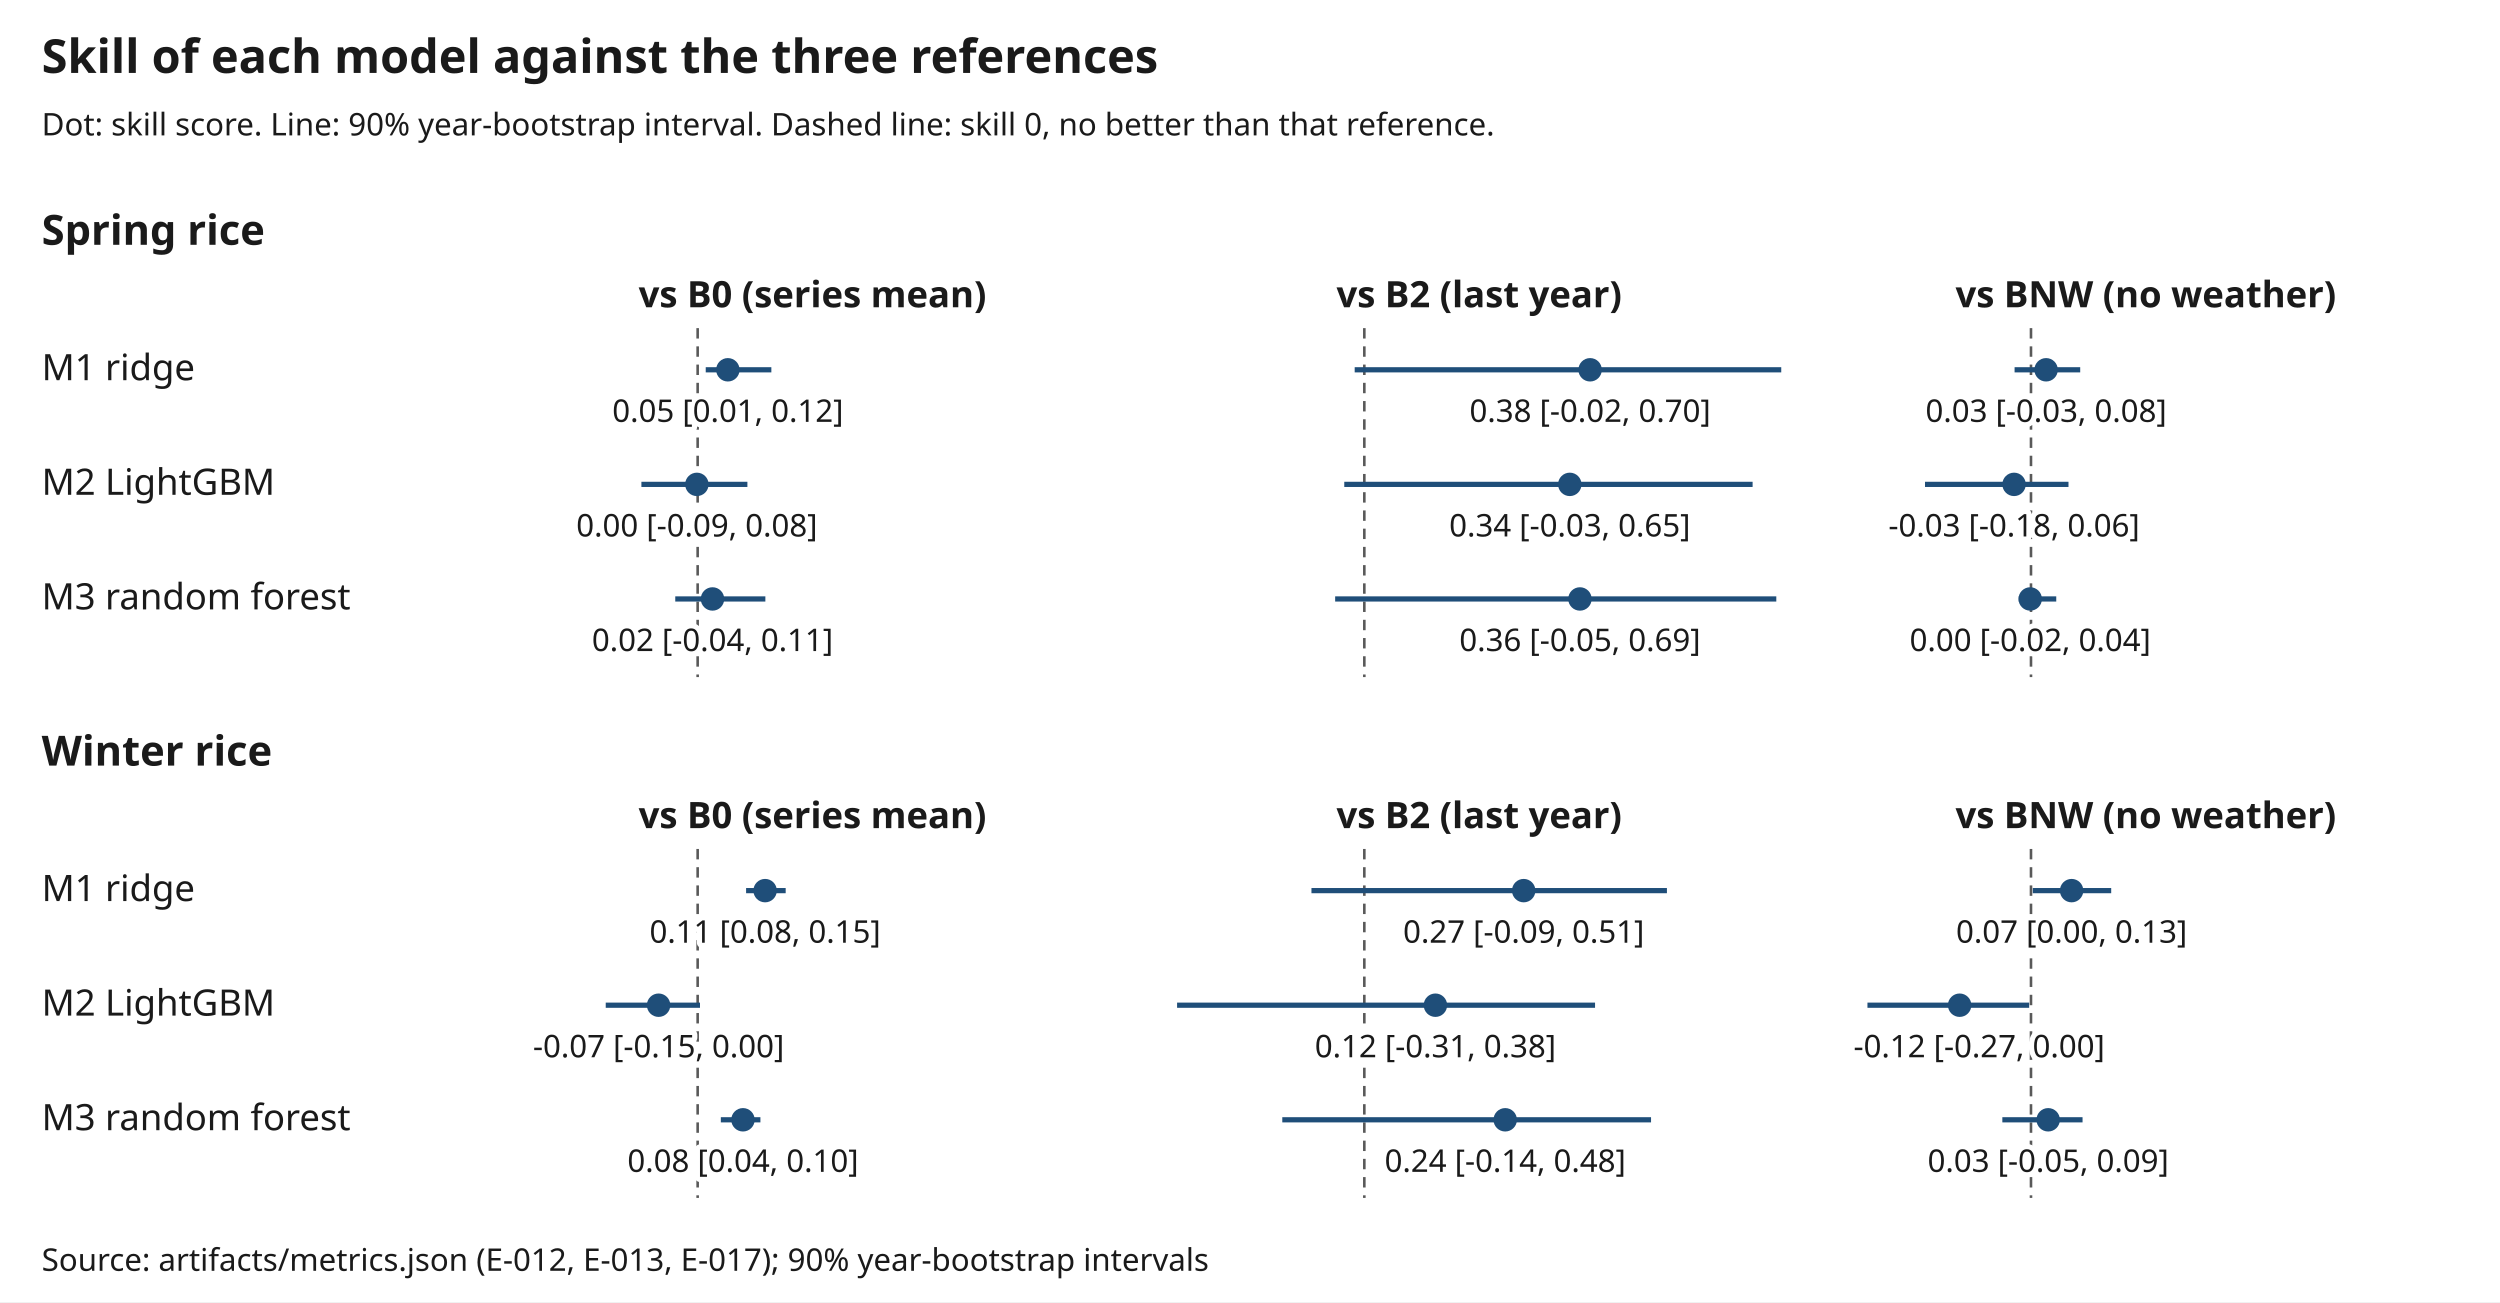
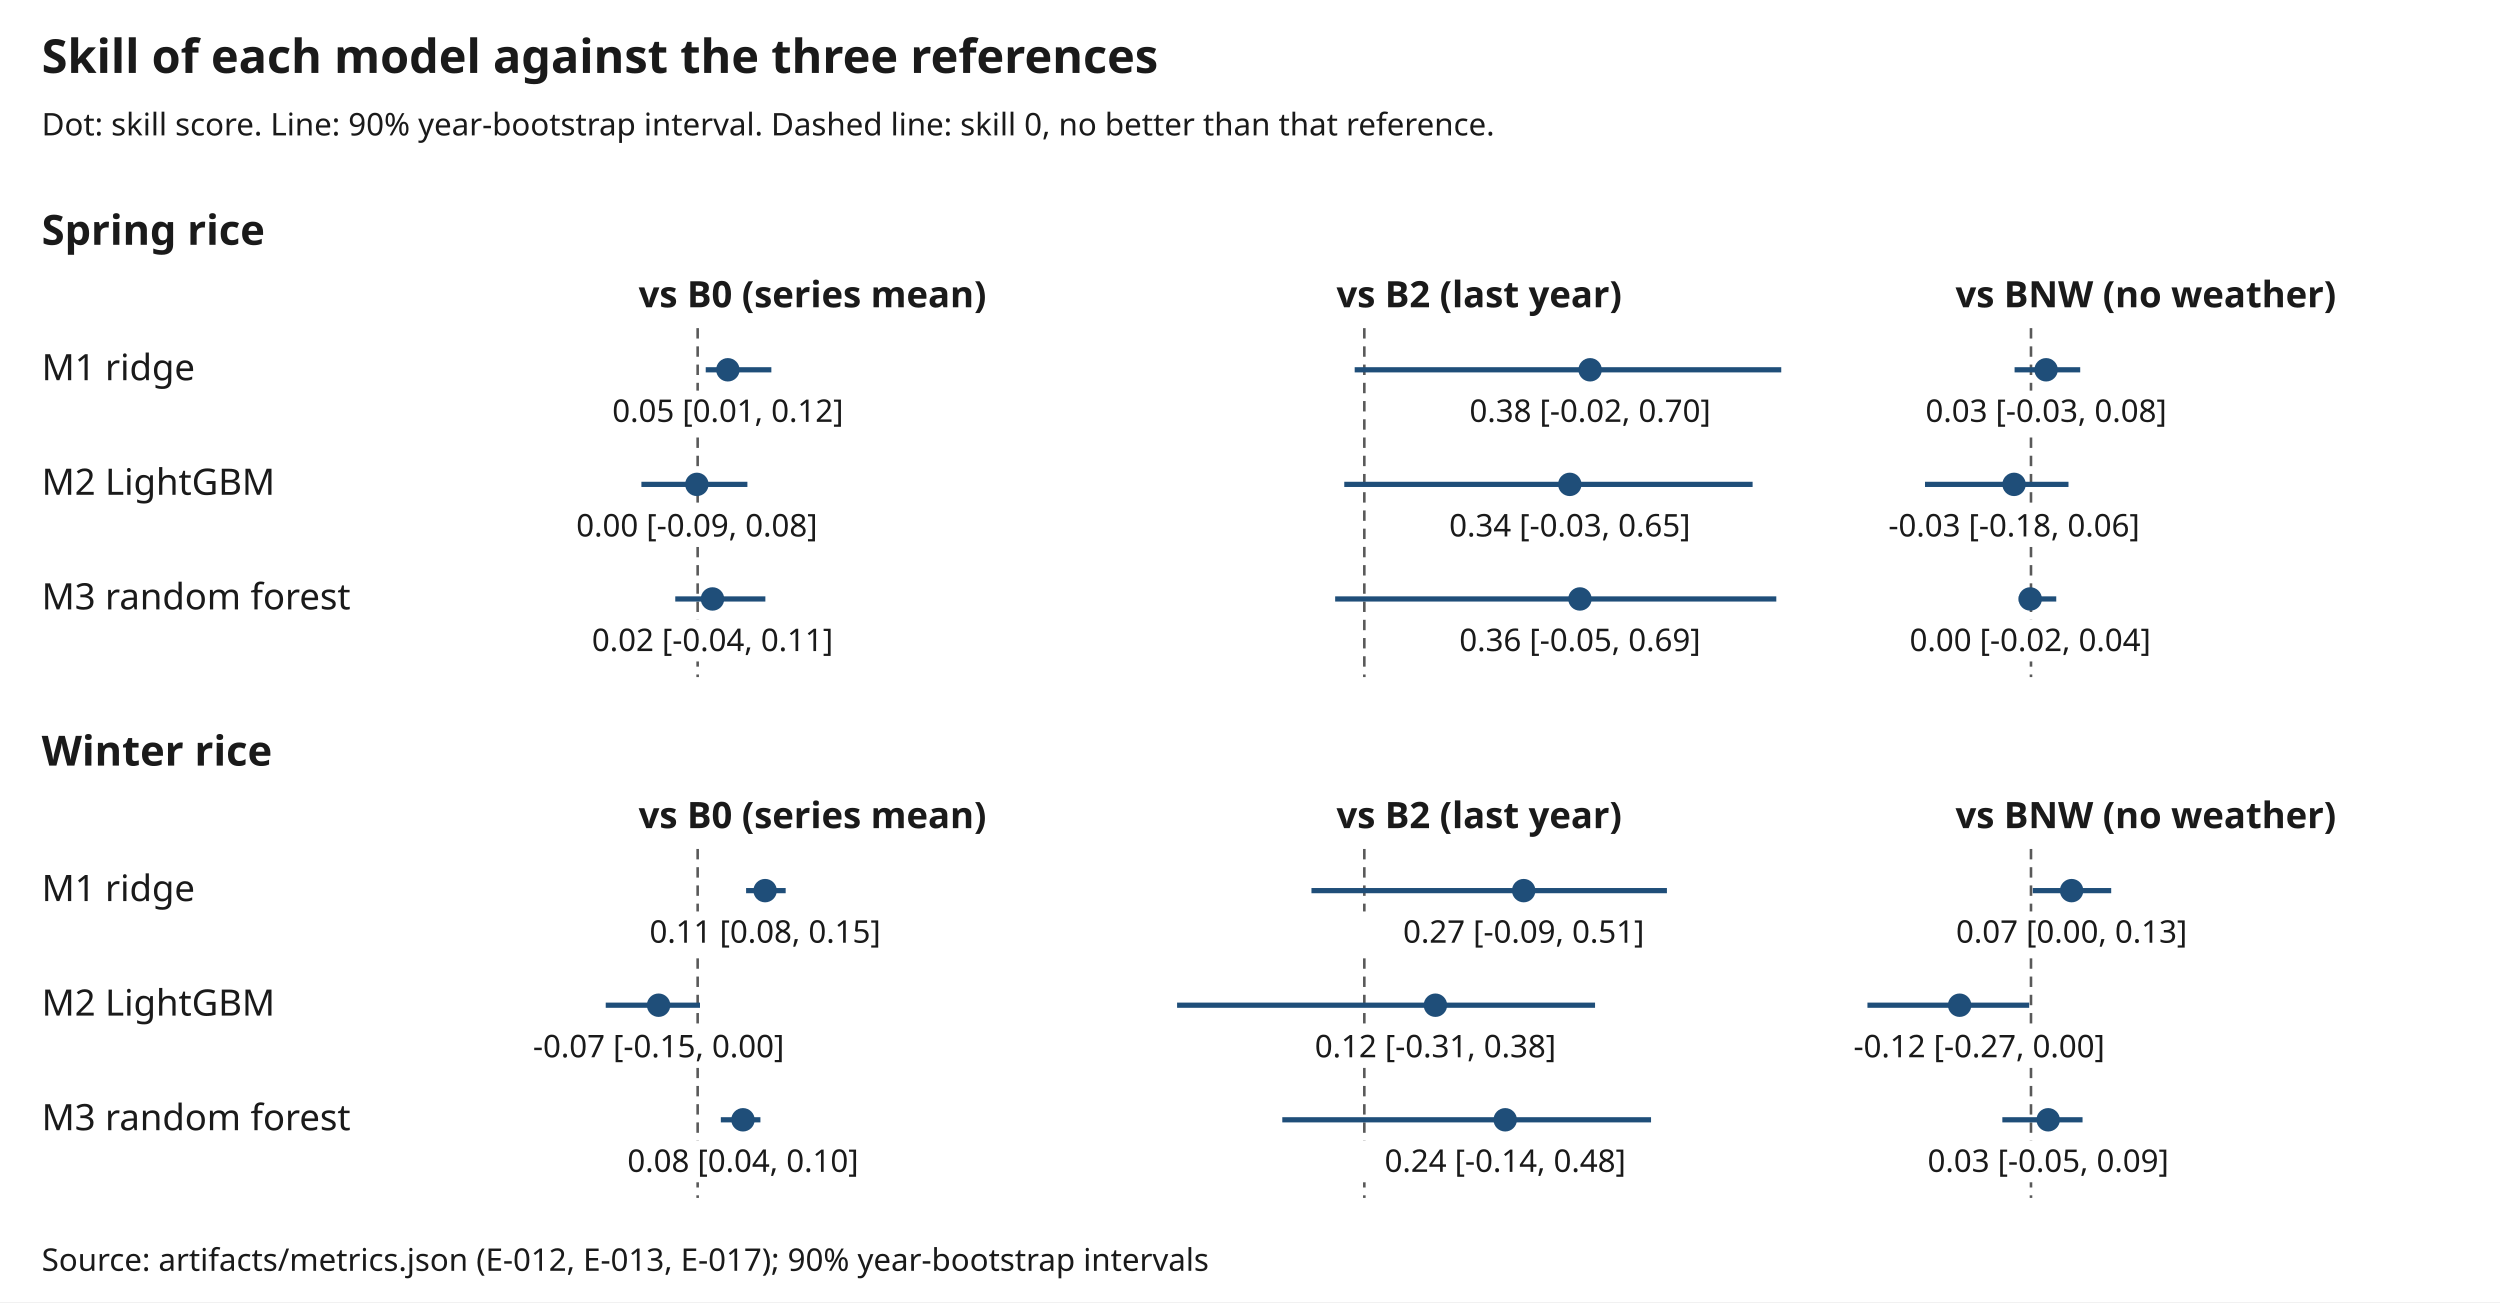
<svg xmlns="http://www.w3.org/2000/svg" width="960" height="500" viewBox="0 0 960 500" role="img" aria-labelledby="results-chart-title results-chart-desc" font-family="sans-serif" font-size="14" fill="#1a1a1a">
  <rect width="960" height="500" fill="#ffffff" />
  <text x="16.0" y="28.0" font-size="18" font-weight="bold">Skill of each model against the three references</text>
  <text x="16.0" y="52.0" font-size="12">Dot: skill score. Line: 90% year-bootstrap interval. Dashed line: skill 0, no better than that reference.</text>
  <text x="16.0" y="94.0" font-size="16" font-weight="bold">Spring rice</text>
  <text x="312.0" y="118.0" text-anchor="middle" font-weight="bold">vs B0 (series mean)</text>
  <line x1="267.9" y1="126.0" x2="267.9" y2="260.0" stroke="#595959" stroke-dasharray="4 3" />
  <text x="568.0" y="118.0" text-anchor="middle" font-weight="bold">vs B2 (last year)</text>
  <line x1="523.9" y1="126.0" x2="523.9" y2="260.0" stroke="#595959" stroke-dasharray="4 3" />
  <text x="824.0" y="118.0" text-anchor="middle" font-weight="bold">vs BNW (no weather)</text>
  <line x1="779.9" y1="126.0" x2="779.9" y2="260.0" stroke="#595959" stroke-dasharray="4 3" />
  <text x="16.0" y="146.0">M1 ridge</text>
  <g data-season="spring" data-model="m1_ridge" data-reference="b0">
    <line x1="271.0" y1="142.0" x2="296.2" y2="142.0" stroke="#1f4e79" stroke-width="2" />
    <circle cx="279.5" cy="142.0" r="4.5" fill="#1f4e79" />
-     <text x="279.5" y="162.0" font-size="12" text-anchor="middle" paint-order="stroke" stroke="#ffffff" stroke-width="4" stroke-linejoin="round">0.05 [0.01, 0.12]</text>
+     <rect x="217.0" y="150.0" width="125.0" height="16" fill="#ffffff" />
+     <text x="279.5" y="162.0" font-size="12" text-anchor="middle">0.05 [0.01, 0.12]</text>
  </g>
  <g data-season="spring" data-model="m1_ridge" data-reference="b2">
    <line x1="520.2" y1="142.0" x2="684.0" y2="142.0" stroke="#1f4e79" stroke-width="2" />
    <circle cx="610.6" cy="142.0" r="4.5" fill="#1f4e79" />
-     <text x="610.6" y="162.0" font-size="12" text-anchor="middle" paint-order="stroke" stroke="#ffffff" stroke-width="4" stroke-linejoin="round">0.38 [-0.02, 0.70]</text>
+     <rect x="544.6" y="150.0" width="132.0" height="16" fill="#ffffff" />
+     <text x="610.6" y="162.0" font-size="12" text-anchor="middle">0.38 [-0.02, 0.70]</text>
  </g>
  <g data-season="spring" data-model="m1_ridge" data-reference="bnw">
    <line x1="773.6" y1="142.0" x2="798.8" y2="142.0" stroke="#1f4e79" stroke-width="2" />
    <circle cx="785.7" cy="142.0" r="4.5" fill="#1f4e79" />
-     <text x="785.7" y="162.0" font-size="12" text-anchor="middle" paint-order="stroke" stroke="#ffffff" stroke-width="4" stroke-linejoin="round">0.03 [-0.03, 0.08]</text>
+     <rect x="719.7" y="150.0" width="132.0" height="16" fill="#ffffff" />
+     <text x="785.7" y="162.0" font-size="12" text-anchor="middle">0.03 [-0.03, 0.08]</text>
  </g>
  <text x="16.0" y="190.0">M2 LightGBM</text>
  <g data-season="spring" data-model="m2_lgbm" data-reference="b0">
    <line x1="246.3" y1="186.0" x2="287.0" y2="186.0" stroke="#1f4e79" stroke-width="2" />
    <circle cx="267.6" cy="186.0" r="4.5" fill="#1f4e79" />
-     <text x="267.6" y="206.0" font-size="12" text-anchor="middle" paint-order="stroke" stroke="#ffffff" stroke-width="4" stroke-linejoin="round">0.00 [-0.09, 0.08]</text>
+     <rect x="201.6" y="194.0" width="132.0" height="16" fill="#ffffff" />
+     <text x="267.6" y="206.0" font-size="12" text-anchor="middle">0.00 [-0.09, 0.08]</text>
  </g>
  <g data-season="spring" data-model="m2_lgbm" data-reference="b2">
    <line x1="516.2" y1="186.0" x2="673.0" y2="186.0" stroke="#1f4e79" stroke-width="2" />
    <circle cx="602.8" cy="186.0" r="4.5" fill="#1f4e79" />
-     <text x="602.8" y="206.0" font-size="12" text-anchor="middle" paint-order="stroke" stroke="#ffffff" stroke-width="4" stroke-linejoin="round">0.34 [-0.03, 0.65]</text>
+     <rect x="536.8" y="194.0" width="132.0" height="16" fill="#ffffff" />
+     <text x="602.8" y="206.0" font-size="12" text-anchor="middle">0.34 [-0.03, 0.65]</text>
  </g>
  <g data-season="spring" data-model="m2_lgbm" data-reference="bnw">
    <line x1="739.2" y1="186.0" x2="794.3" y2="186.0" stroke="#1f4e79" stroke-width="2" />
    <circle cx="773.4" cy="186.0" r="4.5" fill="#1f4e79" />
-     <text x="773.4" y="206.0" font-size="12" text-anchor="middle" paint-order="stroke" stroke="#ffffff" stroke-width="4" stroke-linejoin="round">-0.03 [-0.18, 0.06]</text>
+     <rect x="703.9" y="194.0" width="139.0" height="16" fill="#ffffff" />
+     <text x="773.4" y="206.0" font-size="12" text-anchor="middle">-0.03 [-0.18, 0.06]</text>
  </g>
  <text x="16.0" y="234.0">M3 random forest</text>
  <g data-season="spring" data-model="m3_rf" data-reference="b0">
    <line x1="259.3" y1="230.0" x2="293.9" y2="230.0" stroke="#1f4e79" stroke-width="2" />
    <circle cx="273.6" cy="230.0" r="4.5" fill="#1f4e79" />
-     <text x="273.6" y="250.0" font-size="12" text-anchor="middle" paint-order="stroke" stroke="#ffffff" stroke-width="4" stroke-linejoin="round">0.02 [-0.04, 0.11]</text>
+     <rect x="207.6" y="238.0" width="132.0" height="16" fill="#ffffff" />
+     <text x="273.6" y="250.0" font-size="12" text-anchor="middle">0.02 [-0.04, 0.11]</text>
  </g>
  <g data-season="spring" data-model="m3_rf" data-reference="b2">
    <line x1="512.7" y1="230.0" x2="682.1" y2="230.0" stroke="#1f4e79" stroke-width="2" />
    <circle cx="606.7" cy="230.0" r="4.5" fill="#1f4e79" />
-     <text x="606.7" y="250.0" font-size="12" text-anchor="middle" paint-order="stroke" stroke="#ffffff" stroke-width="4" stroke-linejoin="round">0.36 [-0.05, 0.69]</text>
+     <rect x="540.7" y="238.0" width="132.0" height="16" fill="#ffffff" />
+     <text x="606.7" y="250.0" font-size="12" text-anchor="middle">0.36 [-0.05, 0.69]</text>
  </g>
  <g data-season="spring" data-model="m3_rf" data-reference="bnw">
    <line x1="775.2" y1="230.0" x2="789.6" y2="230.0" stroke="#1f4e79" stroke-width="2" />
    <circle cx="779.6" cy="230.0" r="4.5" fill="#1f4e79" />
-     <text x="779.6" y="250.0" font-size="12" text-anchor="middle" paint-order="stroke" stroke="#ffffff" stroke-width="4" stroke-linejoin="round">0.00 [-0.02, 0.04]</text>
+     <rect x="713.6" y="238.0" width="132.0" height="16" fill="#ffffff" />
+     <text x="779.6" y="250.0" font-size="12" text-anchor="middle">0.00 [-0.02, 0.04]</text>
  </g>
  <text x="16.0" y="294.0" font-size="16" font-weight="bold">Winter rice</text>
  <text x="312.0" y="318.0" text-anchor="middle" font-weight="bold">vs B0 (series mean)</text>
  <line x1="267.9" y1="326.0" x2="267.9" y2="460.0" stroke="#595959" stroke-dasharray="4 3" />
  <text x="568.0" y="318.0" text-anchor="middle" font-weight="bold">vs B2 (last year)</text>
  <line x1="523.9" y1="326.0" x2="523.9" y2="460.0" stroke="#595959" stroke-dasharray="4 3" />
  <text x="824.0" y="318.0" text-anchor="middle" font-weight="bold">vs BNW (no weather)</text>
  <line x1="779.9" y1="326.0" x2="779.9" y2="460.0" stroke="#595959" stroke-dasharray="4 3" />
  <text x="16.0" y="346.0">M1 ridge</text>
  <g data-season="winter" data-model="m1_ridge" data-reference="b0">
    <line x1="286.5" y1="342.0" x2="301.7" y2="342.0" stroke="#1f4e79" stroke-width="2" />
    <circle cx="293.8" cy="342.0" r="4.5" fill="#1f4e79" />
-     <text x="293.8" y="362.0" font-size="12" text-anchor="middle" paint-order="stroke" stroke="#ffffff" stroke-width="4" stroke-linejoin="round">0.11 [0.08, 0.15]</text>
+     <rect x="231.3" y="350.0" width="125.0" height="16" fill="#ffffff" />
+     <text x="293.8" y="362.0" font-size="12" text-anchor="middle">0.11 [0.08, 0.15]</text>
  </g>
  <g data-season="winter" data-model="m1_ridge" data-reference="b2">
    <line x1="503.6" y1="342.0" x2="640.1" y2="342.0" stroke="#1f4e79" stroke-width="2" />
    <circle cx="585.1" cy="342.0" r="4.5" fill="#1f4e79" />
-     <text x="585.1" y="362.0" font-size="12" text-anchor="middle" paint-order="stroke" stroke="#ffffff" stroke-width="4" stroke-linejoin="round">0.27 [-0.09, 0.51]</text>
+     <rect x="519.1" y="350.0" width="132.0" height="16" fill="#ffffff" />
+     <text x="585.1" y="362.0" font-size="12" text-anchor="middle">0.27 [-0.09, 0.51]</text>
  </g>
  <g data-season="winter" data-model="m1_ridge" data-reference="bnw">
    <line x1="780.6" y1="342.0" x2="810.7" y2="342.0" stroke="#1f4e79" stroke-width="2" />
    <circle cx="795.5" cy="342.0" r="4.5" fill="#1f4e79" />
-     <text x="795.5" y="362.0" font-size="12" text-anchor="middle" paint-order="stroke" stroke="#ffffff" stroke-width="4" stroke-linejoin="round">0.07 [0.00, 0.13]</text>
+     <rect x="733.0" y="350.0" width="125.0" height="16" fill="#ffffff" />
+     <text x="795.5" y="362.0" font-size="12" text-anchor="middle">0.07 [0.00, 0.13]</text>
  </g>
  <text x="16.0" y="390.0">M2 LightGBM</text>
  <g data-season="winter" data-model="m2_lgbm" data-reference="b0">
    <line x1="232.6" y1="386.0" x2="268.8" y2="386.0" stroke="#1f4e79" stroke-width="2" />
    <circle cx="252.9" cy="386.0" r="4.5" fill="#1f4e79" />
-     <text x="252.9" y="406.0" font-size="12" text-anchor="middle" paint-order="stroke" stroke="#ffffff" stroke-width="4" stroke-linejoin="round">-0.07 [-0.15, 0.00]</text>
+     <rect x="183.4" y="394.0" width="139.0" height="16" fill="#ffffff" />
+     <text x="252.9" y="406.0" font-size="12" text-anchor="middle">-0.07 [-0.15, 0.00]</text>
  </g>
  <g data-season="winter" data-model="m2_lgbm" data-reference="b2">
    <line x1="452.0" y1="386.0" x2="612.5" y2="386.0" stroke="#1f4e79" stroke-width="2" />
    <circle cx="551.2" cy="386.0" r="4.5" fill="#1f4e79" />
-     <text x="551.2" y="406.0" font-size="12" text-anchor="middle" paint-order="stroke" stroke="#ffffff" stroke-width="4" stroke-linejoin="round">0.12 [-0.31, 0.38]</text>
+     <rect x="485.2" y="394.0" width="132.0" height="16" fill="#ffffff" />
+     <text x="551.2" y="406.0" font-size="12" text-anchor="middle">0.12 [-0.31, 0.38]</text>
  </g>
  <g data-season="winter" data-model="m2_lgbm" data-reference="bnw">
    <line x1="717.1" y1="386.0" x2="779.2" y2="386.0" stroke="#1f4e79" stroke-width="2" />
    <circle cx="752.5" cy="386.0" r="4.5" fill="#1f4e79" />
-     <text x="760.0" y="406.0" font-size="12" text-anchor="middle" paint-order="stroke" stroke="#ffffff" stroke-width="4" stroke-linejoin="round">-0.12 [-0.27, 0.00]</text>
+     <rect x="690.5" y="394.0" width="139.0" height="16" fill="#ffffff" />
+     <text x="760.0" y="406.0" font-size="12" text-anchor="middle">-0.12 [-0.27, 0.00]</text>
  </g>
  <text x="16.0" y="434.0">M3 random forest</text>
  <g data-season="winter" data-model="m3_rf" data-reference="b0">
    <line x1="276.8" y1="430.0" x2="292.0" y2="430.0" stroke="#1f4e79" stroke-width="2" />
    <circle cx="285.3" cy="430.0" r="4.5" fill="#1f4e79" />
-     <text x="285.3" y="450.0" font-size="12" text-anchor="middle" paint-order="stroke" stroke="#ffffff" stroke-width="4" stroke-linejoin="round">0.08 [0.04, 0.10]</text>
+     <rect x="222.8" y="438.0" width="125.0" height="16" fill="#ffffff" />
+     <text x="285.3" y="450.0" font-size="12" text-anchor="middle">0.08 [0.04, 0.10]</text>
  </g>
  <g data-season="winter" data-model="m3_rf" data-reference="b2">
    <line x1="492.4" y1="430.0" x2="634.0" y2="430.0" stroke="#1f4e79" stroke-width="2" />
    <circle cx="578.0" cy="430.0" r="4.5" fill="#1f4e79" />
-     <text x="578.0" y="450.0" font-size="12" text-anchor="middle" paint-order="stroke" stroke="#ffffff" stroke-width="4" stroke-linejoin="round">0.24 [-0.14, 0.48]</text>
+     <rect x="512.0" y="438.0" width="132.0" height="16" fill="#ffffff" />
+     <text x="578.0" y="450.0" font-size="12" text-anchor="middle">0.24 [-0.14, 0.48]</text>
  </g>
  <g data-season="winter" data-model="m3_rf" data-reference="bnw">
    <line x1="768.9" y1="430.0" x2="799.7" y2="430.0" stroke="#1f4e79" stroke-width="2" />
    <circle cx="786.5" cy="430.0" r="4.5" fill="#1f4e79" />
-     <text x="786.5" y="450.0" font-size="12" text-anchor="middle" paint-order="stroke" stroke="#ffffff" stroke-width="4" stroke-linejoin="round">0.03 [-0.05, 0.09]</text>
+     <rect x="720.5" y="438.0" width="132.0" height="16" fill="#ffffff" />
+     <text x="786.5" y="450.0" font-size="12" text-anchor="middle">0.03 [-0.05, 0.09]</text>
  </g>
  <text x="16.0" y="488.0" font-size="12">Source: artifacts/metrics.json (E-012, E-013, E-017); 90% year-bootstrap intervals</text>
</svg>
